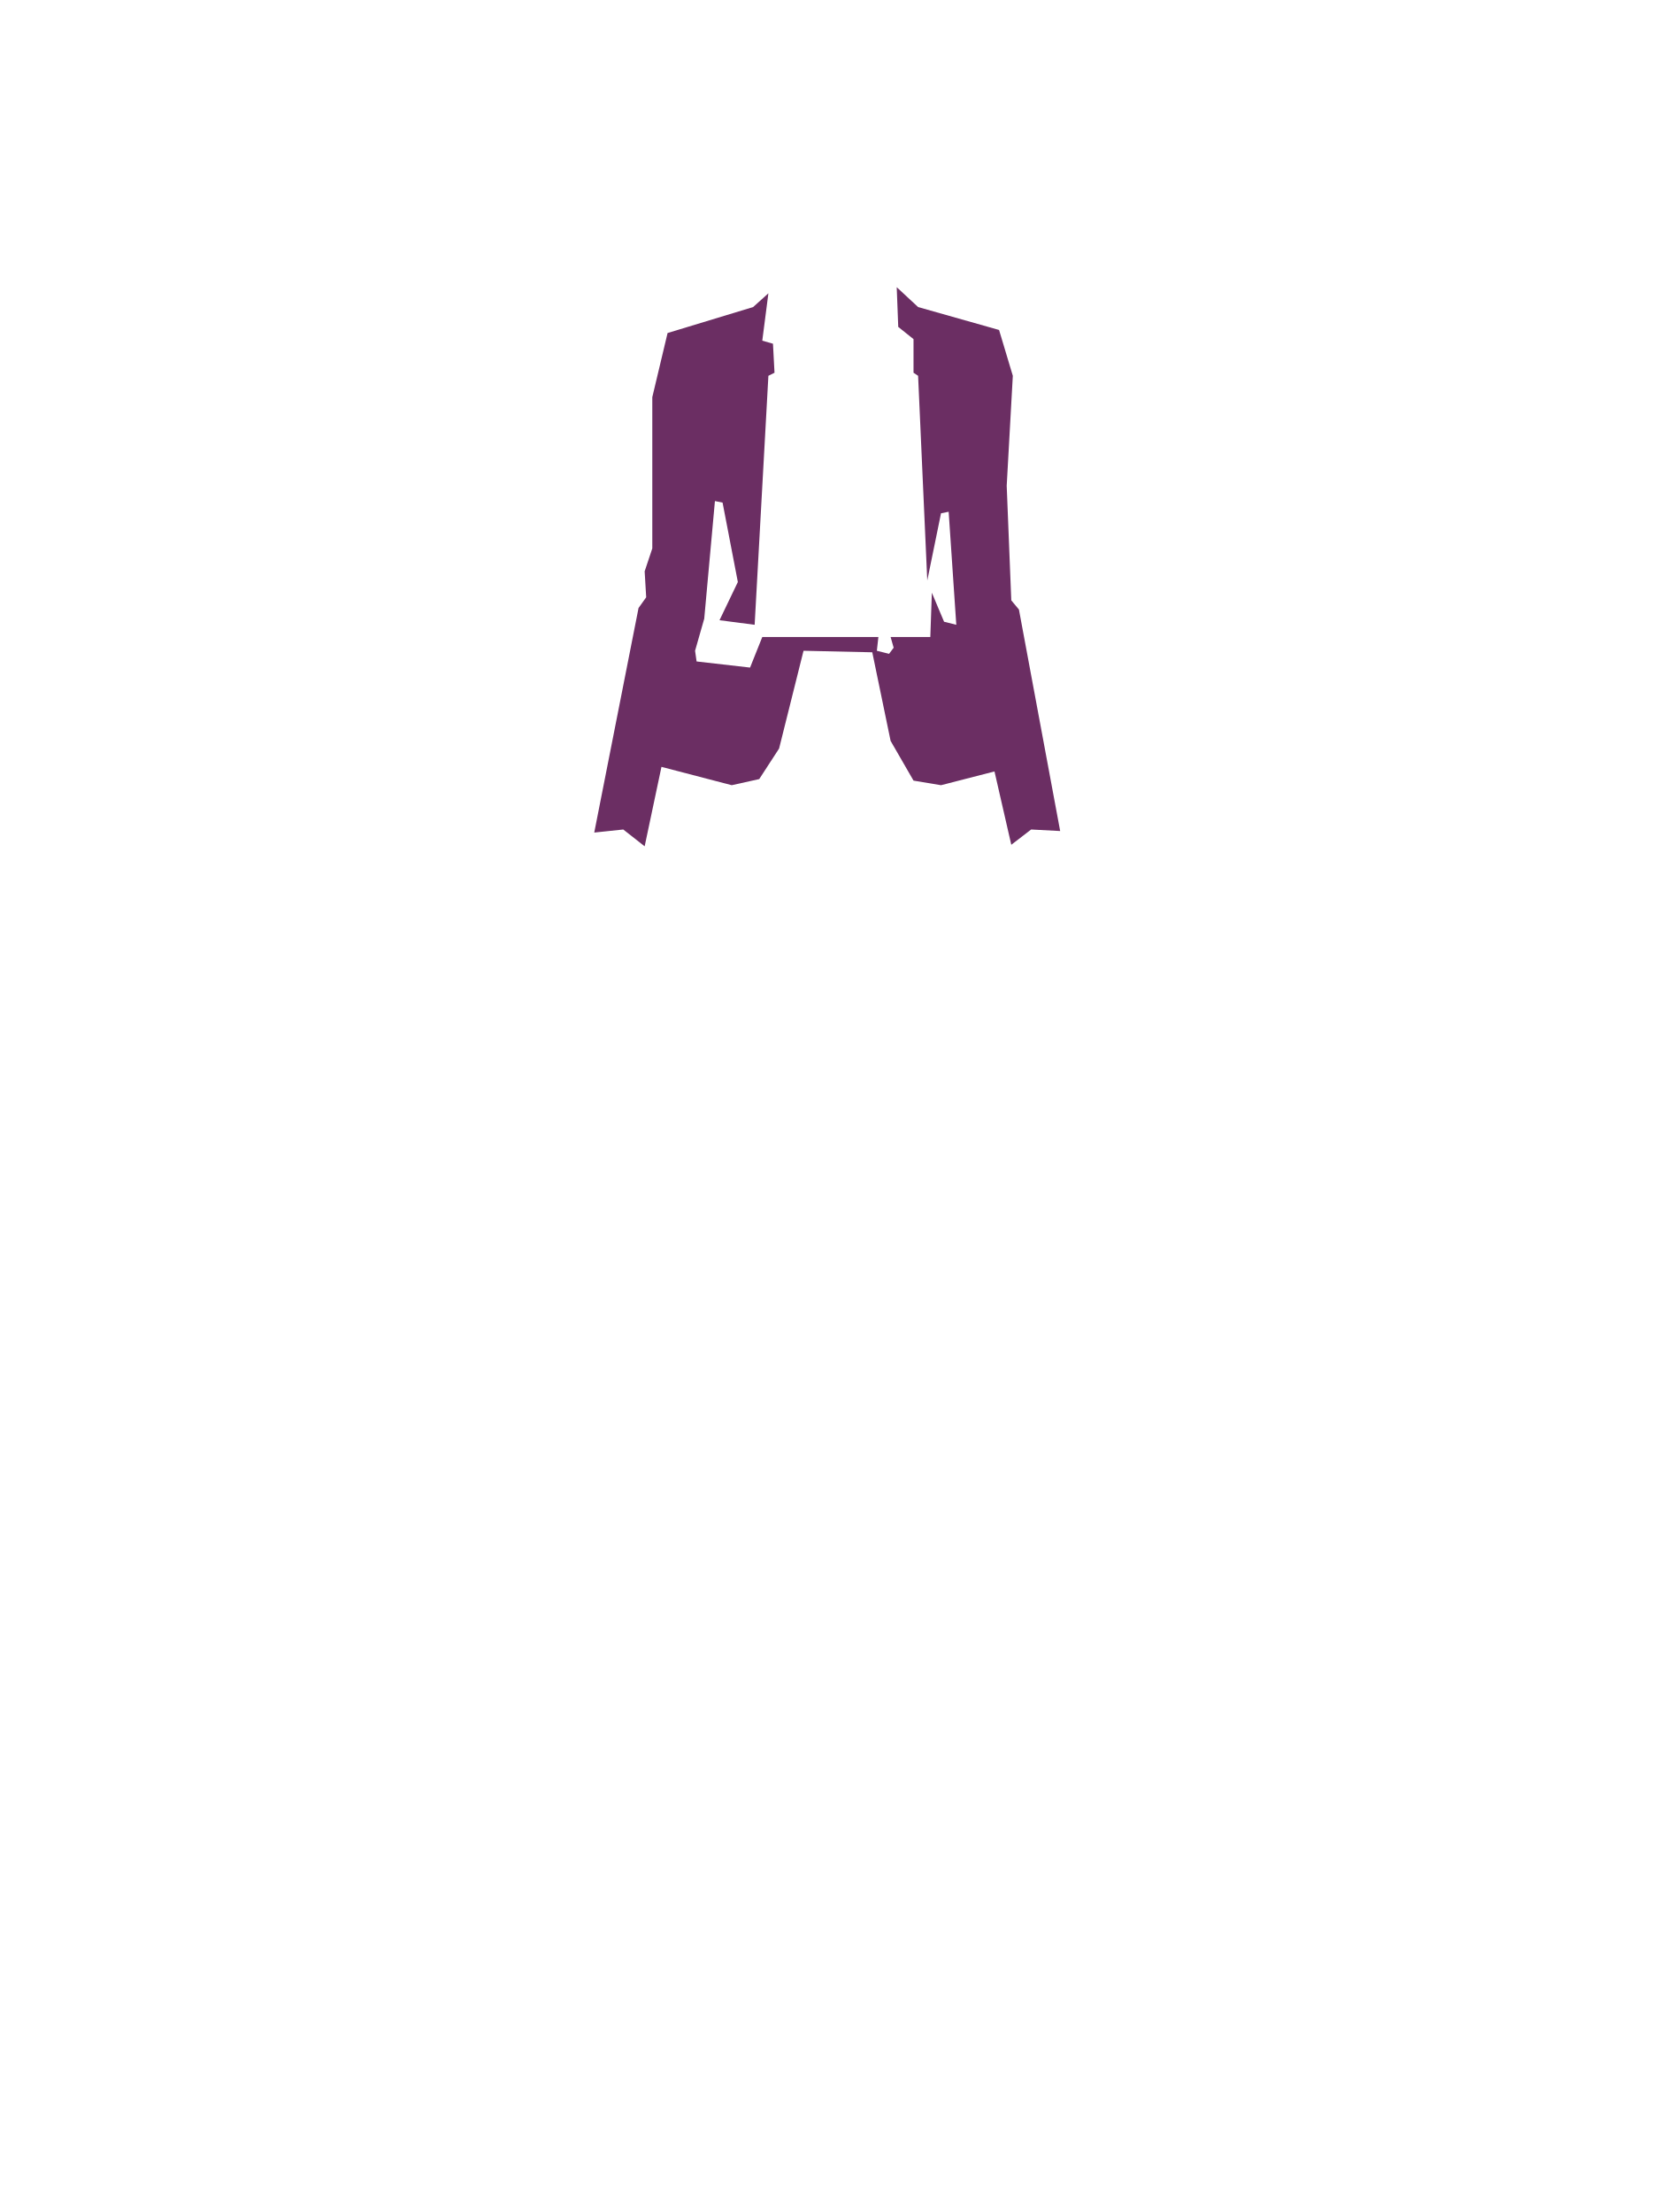
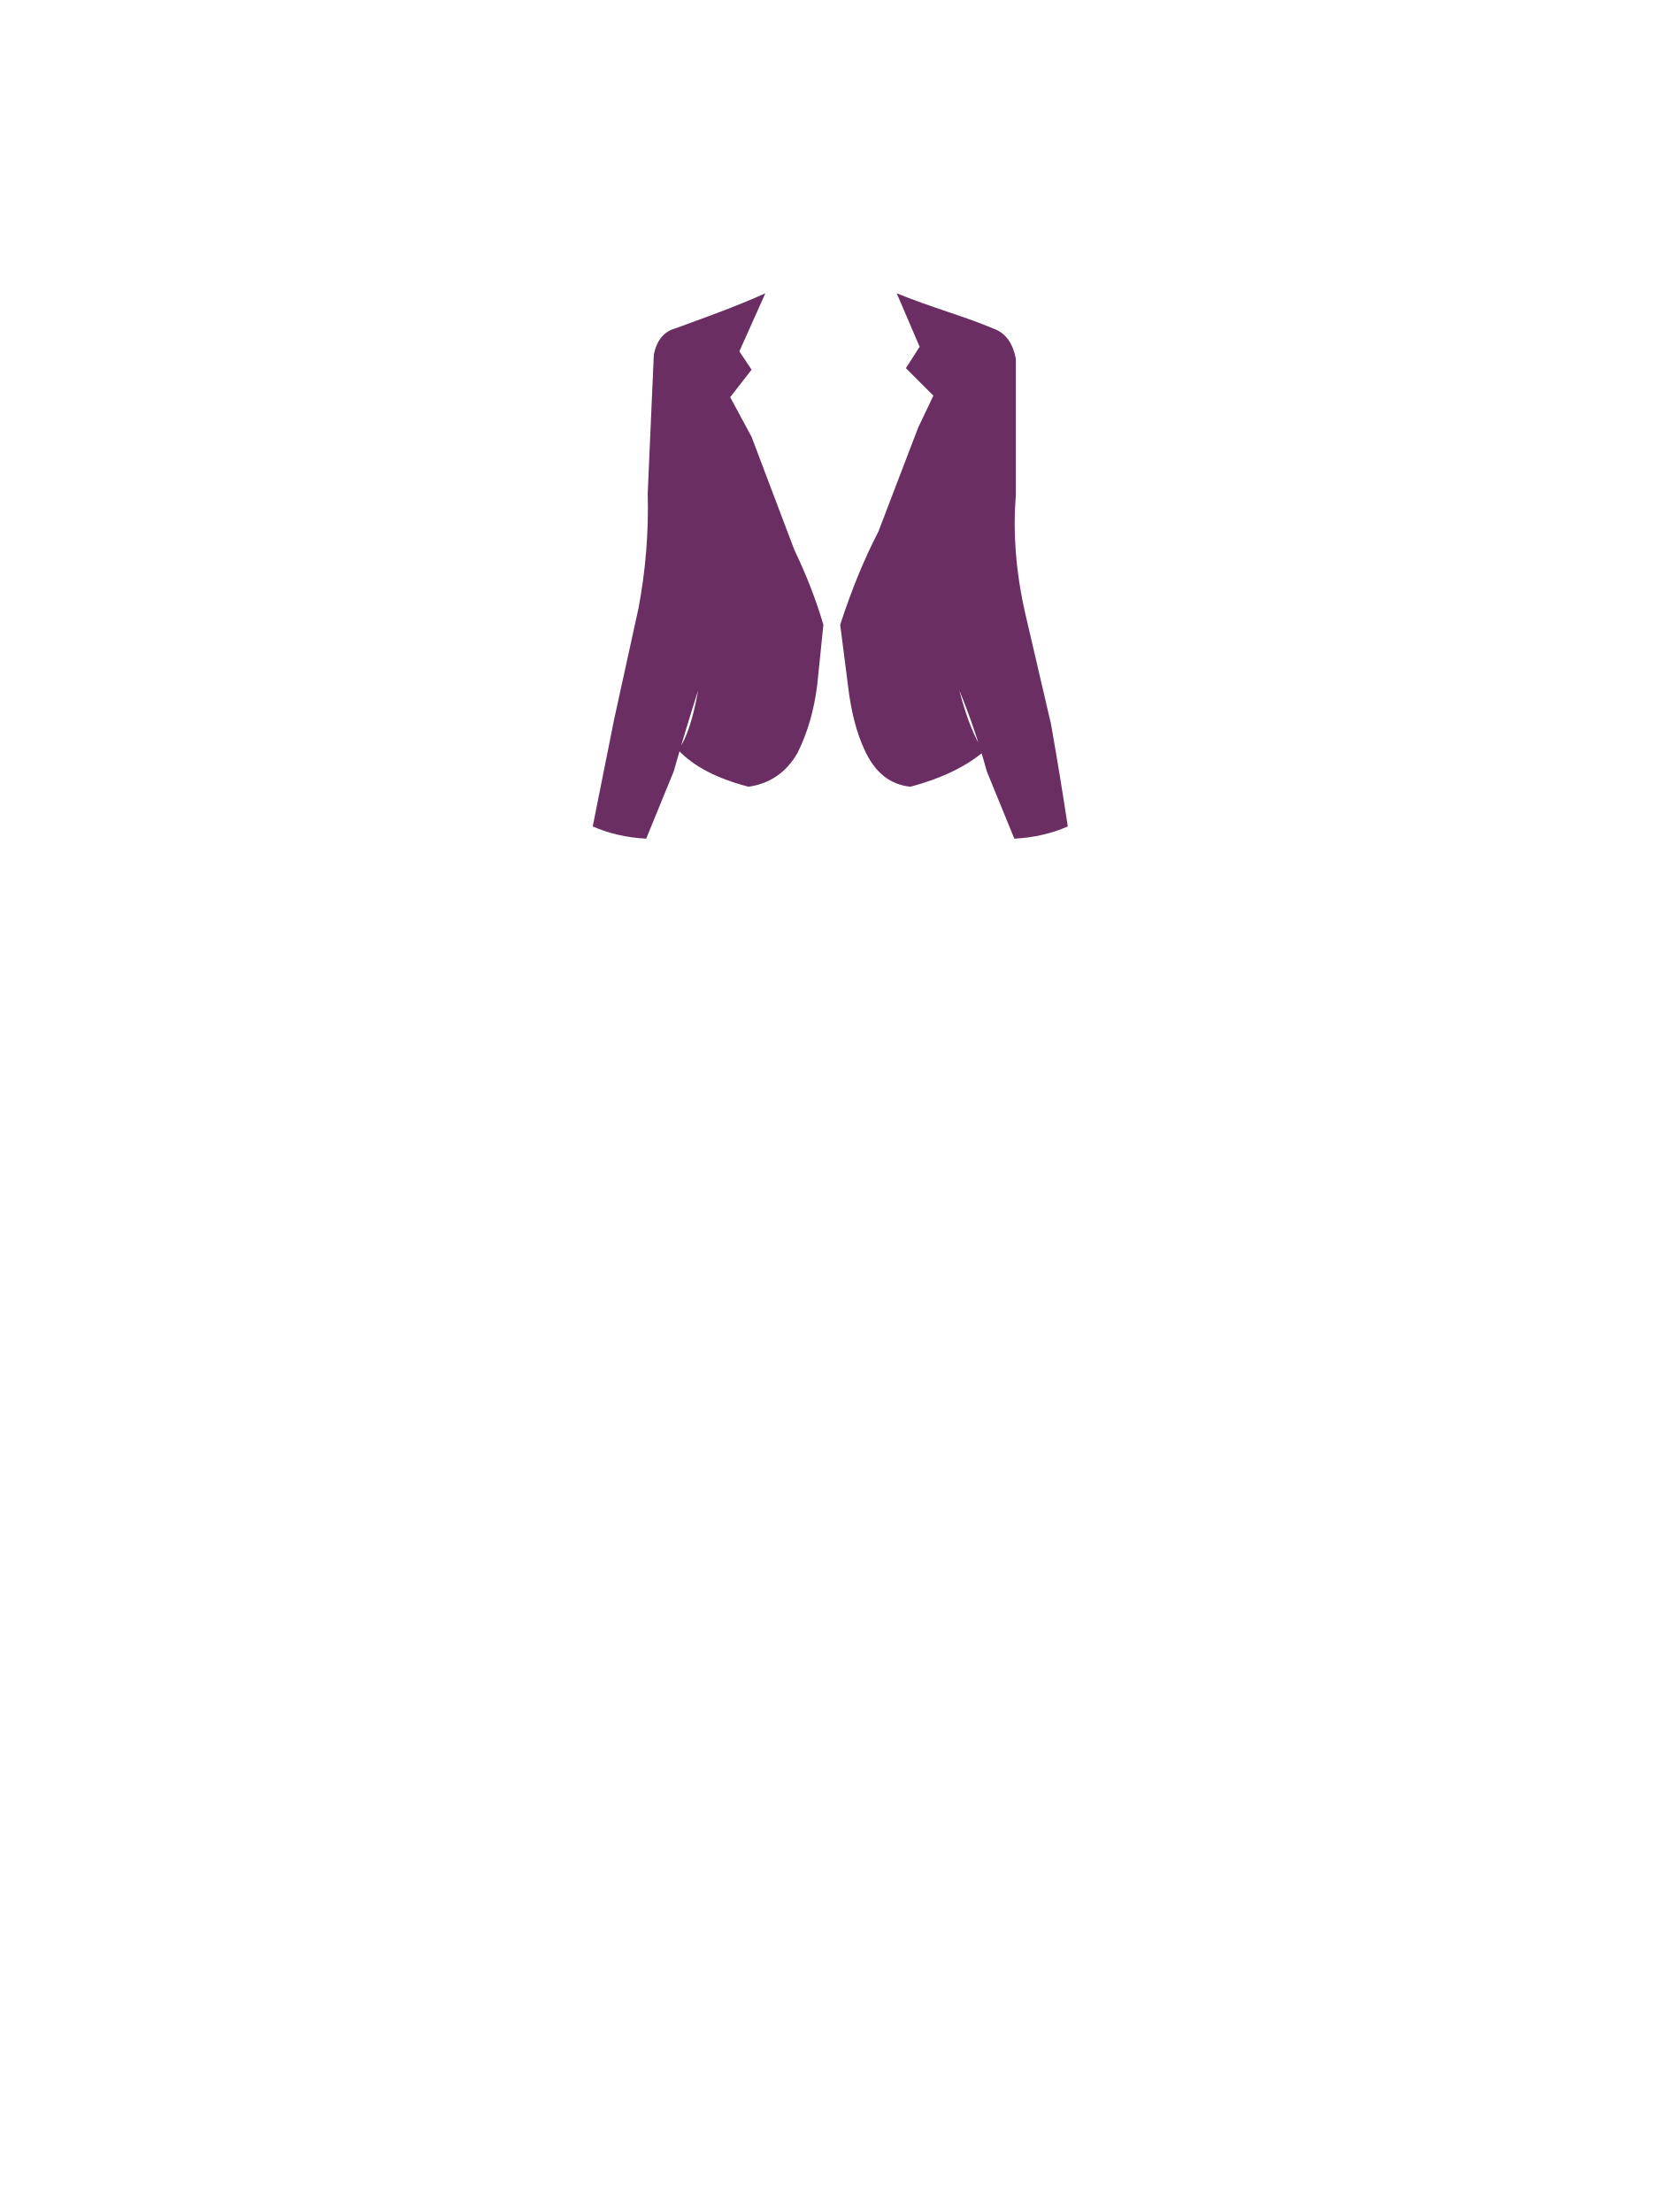
<svg xmlns="http://www.w3.org/2000/svg" width="1086" height="1448" viewBox="0 0 1086 1448">
-   <path d="M654,216 601,201 587,188 588,214 598,222 598,244 601,246 607,380 616,336 621,335 626,409 618,407 610,388 609,417 583,417 585,424 582,428 574,426 575,417 499,417 491,437 456,433 455,426 461,405 468,328 473,329 483,381 471,406 494,409 503,246 507,244 506,225 499,223 503,192 493,201 437,218 427,260 427,359 422,374 423,391 418,398 389,545 408,543 422,554 433,502 479,514 497,510 510,490 526,426 571,427 583,485 598,511 616,514 651,505 662,553 675,543 694,544 667,399 662,393 659,318 663,246Z" fill="#6b2e63" />
+   <path fill="#6b2e63" d="M501 192  C481 201 461 208 442 215  Q431 218 428 232  L424 323 Q425 361 418 398  L402 471 Q394 511 388 541  Q404 548 423 549  L441 505 Q449 477 457 452  Q452 480 444 491  Q459 507 490 515  Q511 512 522 493  Q532 473 535 448  L539 409  Q532 385 520 360  L492 286  L478 260  L492 242 L484 230 L501 192 Z" />
+   <path fill="#6b2e63" d="M587 192  C609 201 634 208 650 215  Q662 219 665 235  L665 324 Q662 361 671 401  L688 474 Q694 508 699 541  Q683 548 664 549  L646 505 Q638 476 628 452  Q635 479 644 492  Q626 507 596 515  Q576 513 566 491  Q558 474 555 448  L550 409 Q561 375 575 348  L601 280 L611 259 L593 241 L602 227 L587 192 Z" />
</svg>
